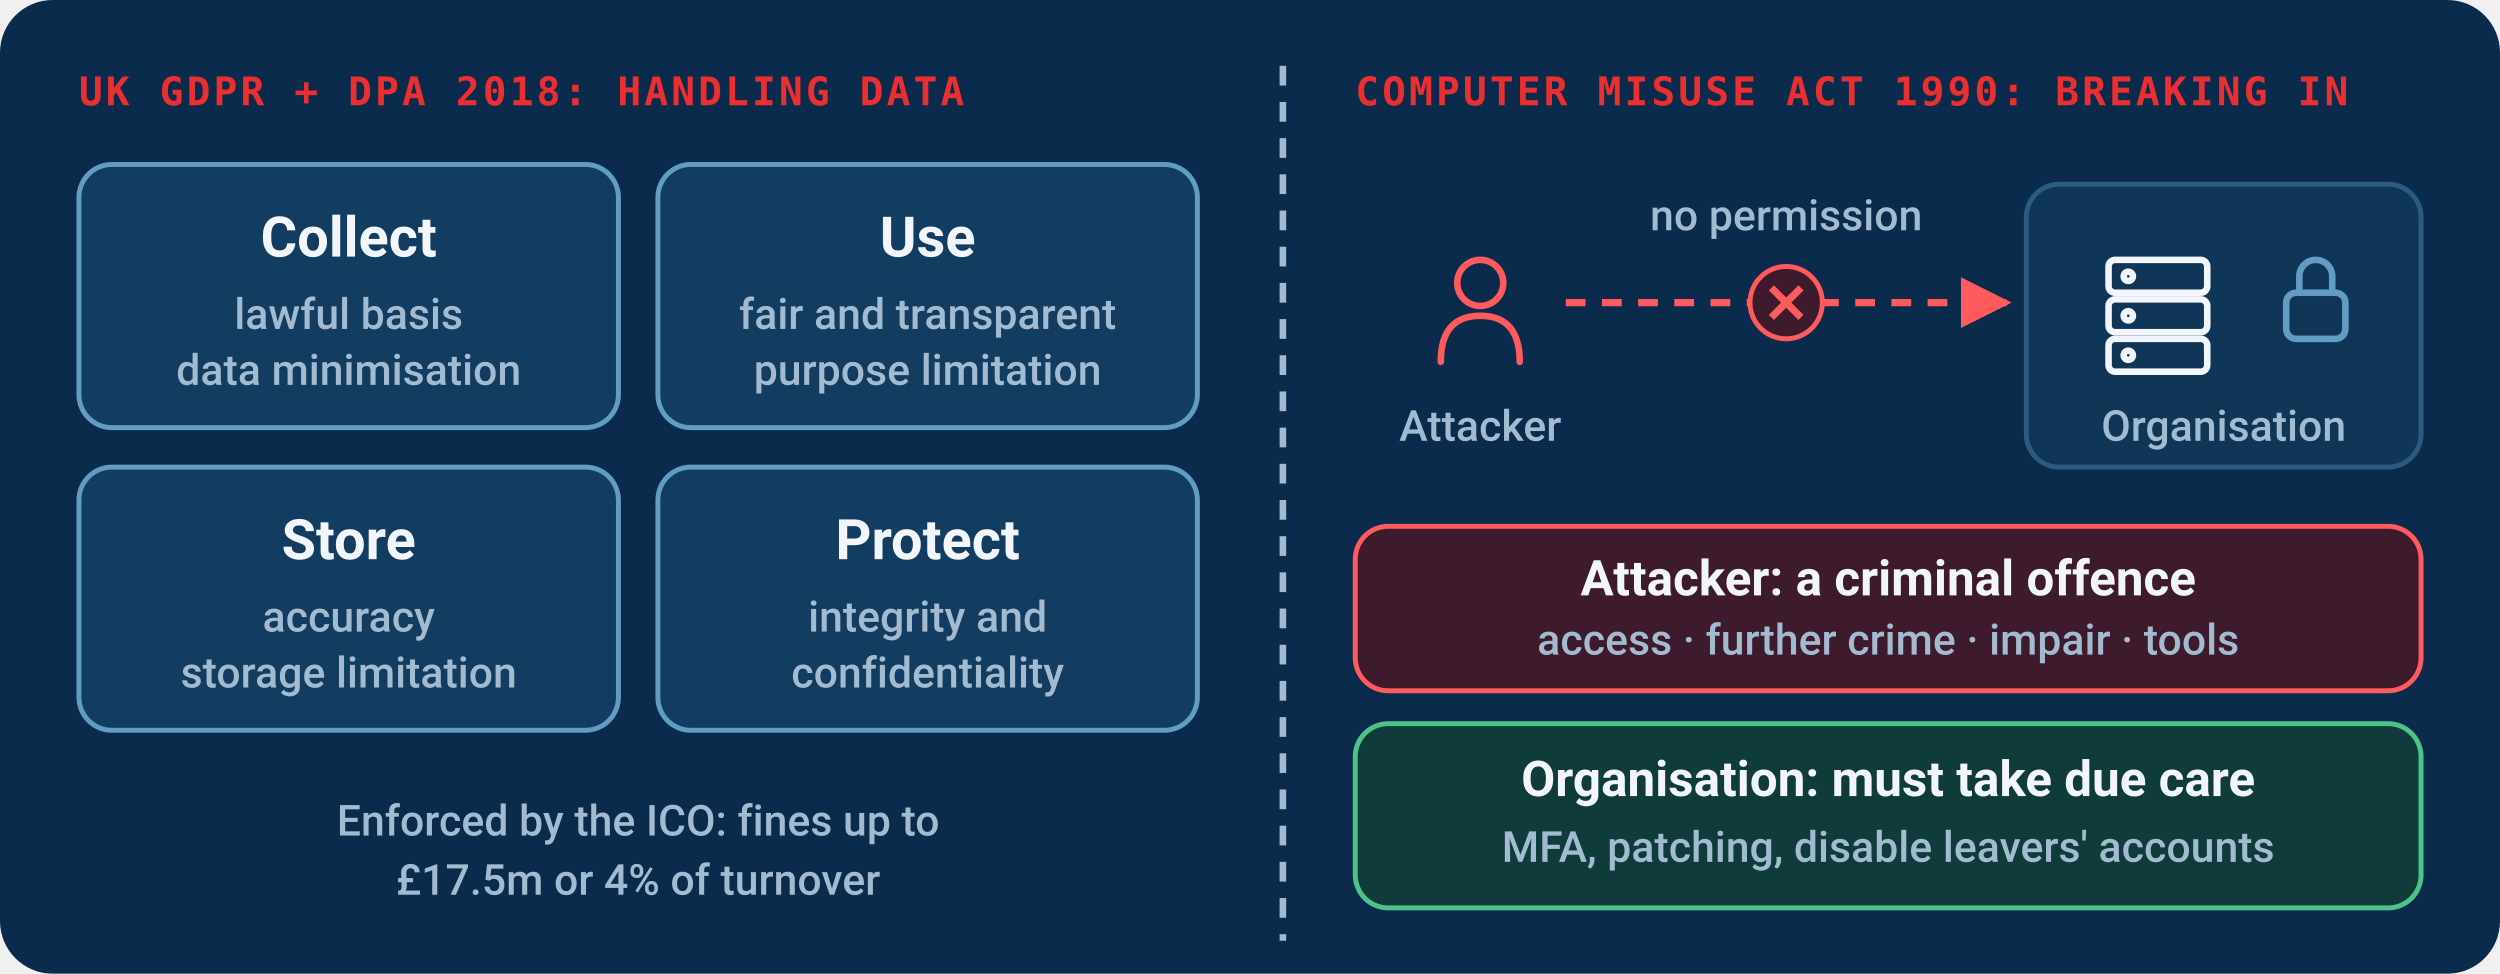
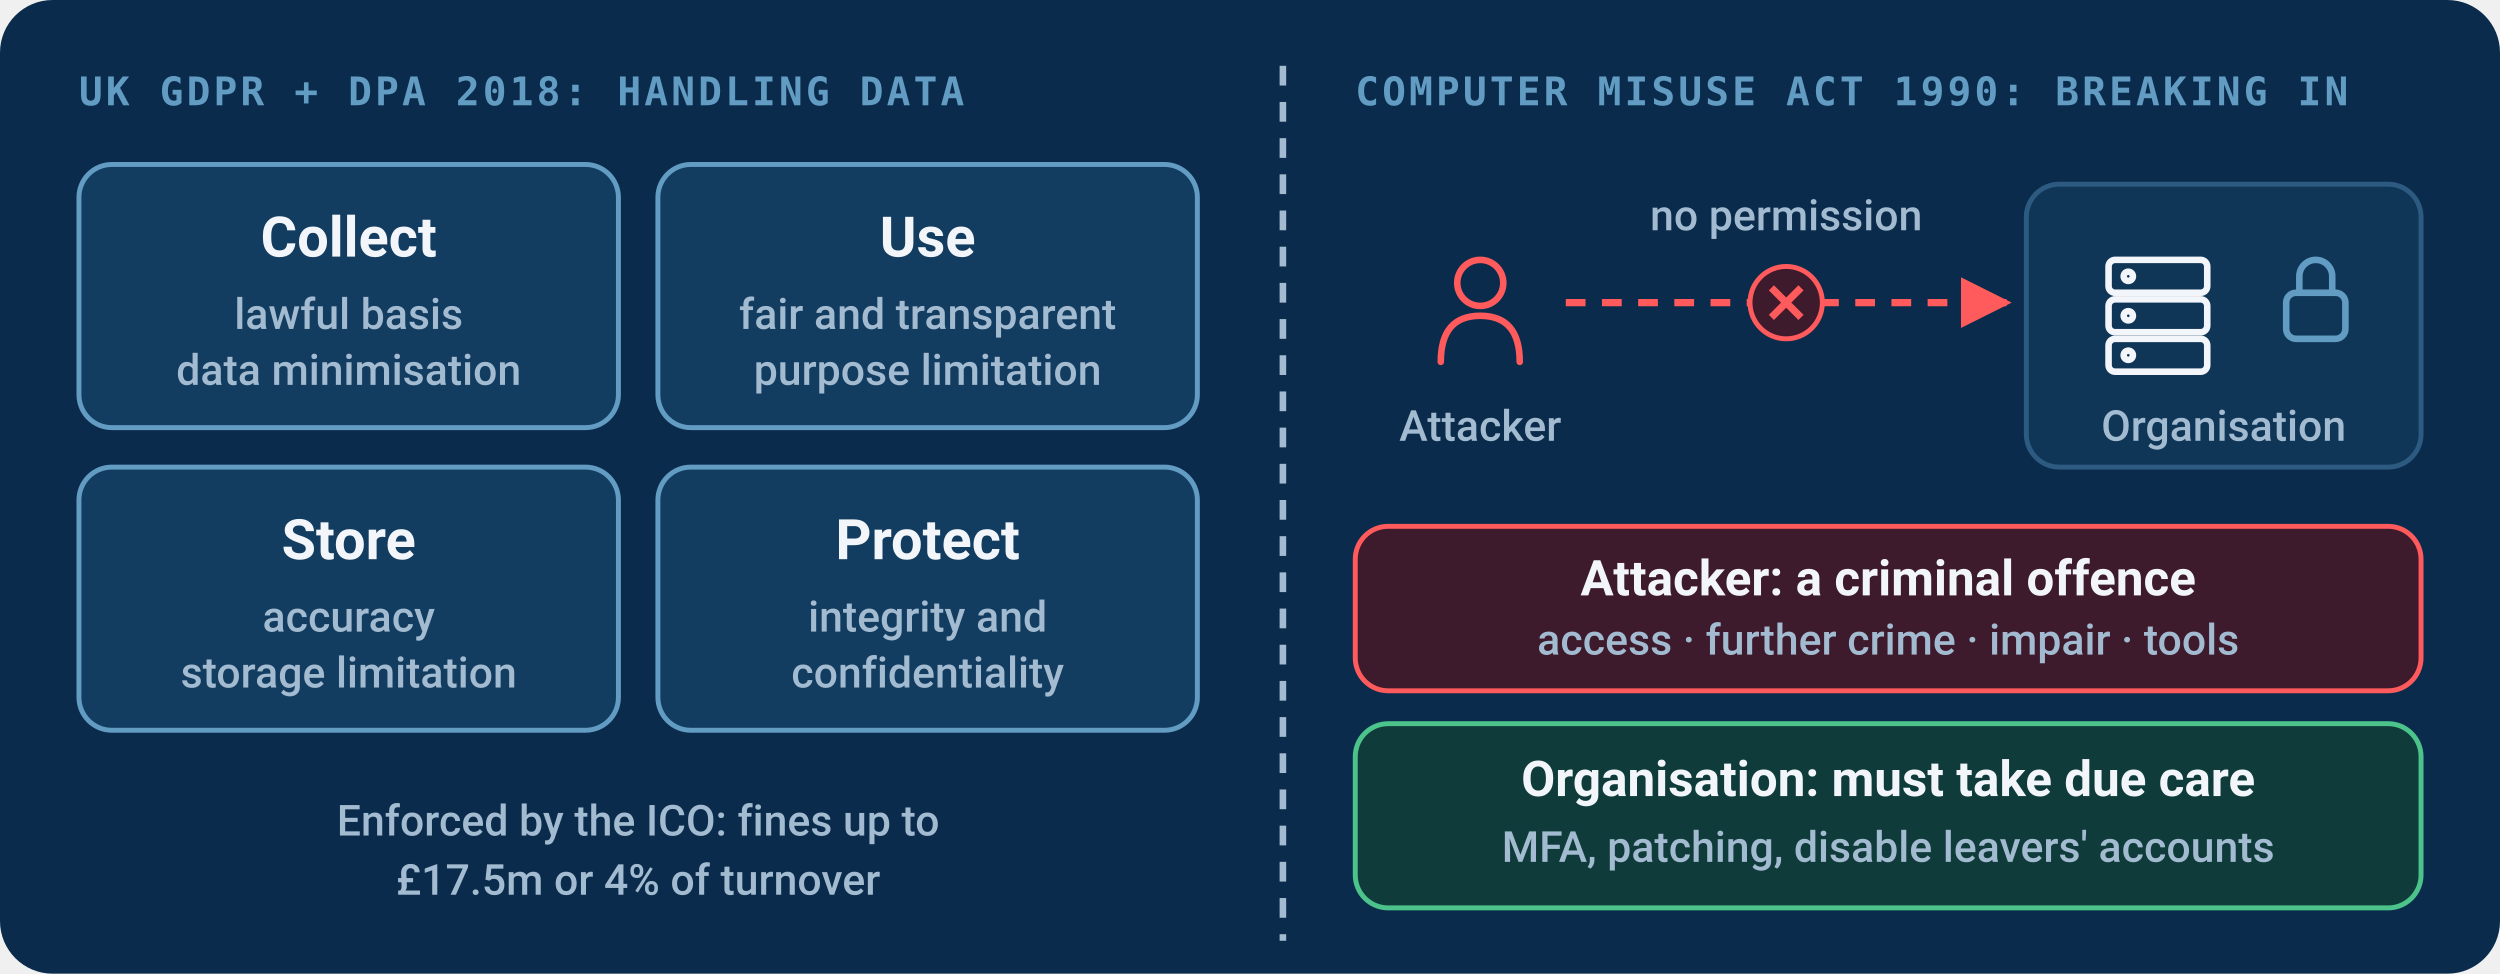
<svg xmlns="http://www.w3.org/2000/svg" viewBox="0 0 760 296" width="760" height="296" role="img" aria-labelledby="t d">
  <style>
.bg{fill:#0a2b4b}
.t{font:600 15px system-ui,-apple-system,'Segoe UI',Roboto,sans-serif;fill:#f2f6fa}
.tb{font:700 17px system-ui,-apple-system,'Segoe UI',Roboto,sans-serif;fill:#f2f6fa}
.s{font:500 13px system-ui,-apple-system,'Segoe UI',Roboto,sans-serif;fill:#a3bbd0}
.m{font:600 13px ui-monospace,Menlo,Consolas,monospace;fill:#f2f6fa}
- .h{font:700 12px ui-monospace,Menlo,Consolas,monospace;fill:#eb2f31;letter-spacing:.08em}
+ .h{font:700 12px ui-monospace,Menlo,Consolas,monospace;fill:#629cc3;letter-spacing:.08em}
.w{fill:#ffffff}
.box{fill:#0f3557;stroke:#2c5a80;stroke-width:1.5}
.acc{fill:#123c60;stroke:#629cc3;stroke-width:1.5}
.bad{fill:#3d1a2c;stroke:#ff5a5c;stroke-width:1.5}
.good{fill:#0f3b3a;stroke:#4cc38a;stroke-width:1.5}
.amb{fill:#33301f;stroke:#f2b544;stroke-width:1.5}
.dim{fill:#0c3052;stroke:#24496b;stroke-width:1.5}
- .solid-acc{fill:#629cc3}.solid-bad{fill:#eb2f31}.solid-good{fill:#2f9a5f}.solid-amb{fill:#c98f22}.solid-ink{fill:#f2f6fa}
+ .solid-acc{fill:#629cc3}.solid-bad{fill:#3f7aa3}.solid-good{fill:#2f9a5f}.solid-amb{fill:#c98f22}.solid-ink{fill:#f2f6fa}
.ln{stroke:#a3bbd0;stroke-width:2;fill:none}
.ln-acc{stroke:#629cc3;stroke-width:2.2;fill:none}
.ln-bad{stroke:#ff5a5c;stroke-width:2.2;fill:none}
.ln-good{stroke:#4cc38a;stroke-width:2.2;fill:none}
.dash{stroke-dasharray:6 5}
.tx-acc{fill:#629cc3}.tx-bad{fill:#ff5a5c}.tx-good{fill:#4cc38a}.tx-amb{fill:#f2b544}
.ic{fill:none;stroke:#f2f6fa;stroke-width:2;stroke-linecap:round;stroke-linejoin:round}
.ic-bad{fill:none;stroke:#ff5a5c;stroke-width:2;stroke-linecap:round;stroke-linejoin:round}
.ic-acc{fill:none;stroke:#629cc3;stroke-width:2;stroke-linecap:round;stroke-linejoin:round}
.mk-ln{fill:#a3bbd0}.mk-acc{fill:#629cc3}.mk-bad{fill:#ff5a5c}.mk-good{fill:#4cc38a}
</style>
  <defs>
    <marker id="a-ln" viewBox="0 0 10 10" refX="9" refY="5" markerWidth="7" markerHeight="7" orient="auto-start-reverse">
      <path d="M0 0 10 5 0 10z" class="mk-ln" />
    </marker>
    <marker id="a-acc" viewBox="0 0 10 10" refX="9" refY="5" markerWidth="7" markerHeight="7" orient="auto-start-reverse">
      <path d="M0 0 10 5 0 10z" class="mk-acc" />
    </marker>
    <marker id="a-bad" viewBox="0 0 10 10" refX="9" refY="5" markerWidth="7" markerHeight="7" orient="auto-start-reverse">
      <path d="M0 0 10 5 0 10z" class="mk-bad" />
    </marker>
    <marker id="a-good" viewBox="0 0 10 10" refX="9" refY="5" markerWidth="7" markerHeight="7" orient="auto-start-reverse">
      <path d="M0 0 10 5 0 10z" class="mk-good" />
    </marker>
  </defs>
  <rect class="bg" width="760" height="296" rx="16" />
  <text x="24" y="32" class="h" text-anchor="start">UK GDPR + DPA 2018: HANDLING DATA</text>
  <rect x="24" y="50" width="164" height="80" rx="10" class="acc" />
  <text x="106" y="78" class="tb" text-anchor="middle">Collect</text>
  <text x="106" y="100" class="s" text-anchor="middle">lawful basis</text>
  <text x="106" y="117" class="s" text-anchor="middle">data minimisation</text>
  <rect x="200" y="50" width="164" height="80" rx="10" class="acc" />
  <text x="282" y="78" class="tb" text-anchor="middle">Use</text>
  <text x="282" y="100" class="s" text-anchor="middle">fair and transparent</text>
  <text x="282" y="117" class="s" text-anchor="middle">purpose limitation</text>
  <rect x="24" y="142" width="164" height="80" rx="10" class="acc" />
  <text x="106" y="170" class="tb" text-anchor="middle">Store</text>
  <text x="106" y="192" class="s" text-anchor="middle">accuracy</text>
  <text x="106" y="209" class="s" text-anchor="middle">storage limitation</text>
  <rect x="200" y="142" width="164" height="80" rx="10" class="acc" />
  <text x="282" y="170" class="tb" text-anchor="middle">Protect</text>
  <text x="282" y="192" class="s" text-anchor="middle">integrity and</text>
  <text x="282" y="209" class="s" text-anchor="middle">confidentiality</text>
  <text x="194" y="254" class="s" text-anchor="middle">Enforced by the ICO: fines up to</text>
  <text x="194" y="272" class="s" text-anchor="middle">£17.5m or 4% of turnover</text>
  <path d="M390 20 V286" class="ln dash" />
  <text x="412" y="32" class="h" text-anchor="start">COMPUTER MISUSE ACT 1990: BREAKING IN</text>
  <circle cx="450" cy="86" r="7" class="ic-bad" />
  <path d="M438 110 q0 -14 12 -14 q12 0 12 14" class="ic-bad" />
  <text x="450" y="134" class="s" text-anchor="middle">Attacker</text>
  <rect x="616" y="56" width="120" height="86" rx="10" class="box" />
  <rect x="641" y="79" width="30" height="10" rx="2" class="ic" />
  <circle cx="647" cy="84" r="1.4" class="ic" />
  <rect x="641" y="91" width="30" height="10" rx="2" class="ic" />
  <circle cx="647" cy="96" r="1.4" class="ic" />
  <rect x="641" y="103" width="30" height="10" rx="2" class="ic" />
  <circle cx="647" cy="108" r="1.4" class="ic" />
  <rect x="695" y="89" width="18" height="14" rx="3" class="ic-acc" />
  <path d="M699 89 v-5 a5 5 0 0 1 10 0 v5" class="ic-acc" />
  <text x="676" y="134" class="s" text-anchor="middle">Organisation</text>
  <path d="M476 92 L610 92" class="ln-bad dash" marker-end="url(#a-bad)" />
  <circle cx="543" cy="92" r="11" class="bad" />
  <path d="M538.5 87.5 l9 9 M547.5 87.5 l-9 9" class="ln-bad" />
  <text x="543" y="70" class="s" text-anchor="middle">no permission</text>
  <rect x="412" y="160" width="324" height="50" rx="10" class="bad" />
  <text x="574" y="181" class="t" text-anchor="middle">Attacker: a criminal offence</text>
  <text x="574" y="199" class="s" text-anchor="middle">access · further crime · impair · tools</text>
  <rect x="412" y="220" width="324" height="56" rx="10" class="good" />
  <text x="574" y="242" class="t" text-anchor="middle">Organisation: must take due care</text>
  <text x="574" y="262" class="s" text-anchor="middle">MFA, patching, disable leavers' accounts</text>
</svg>
